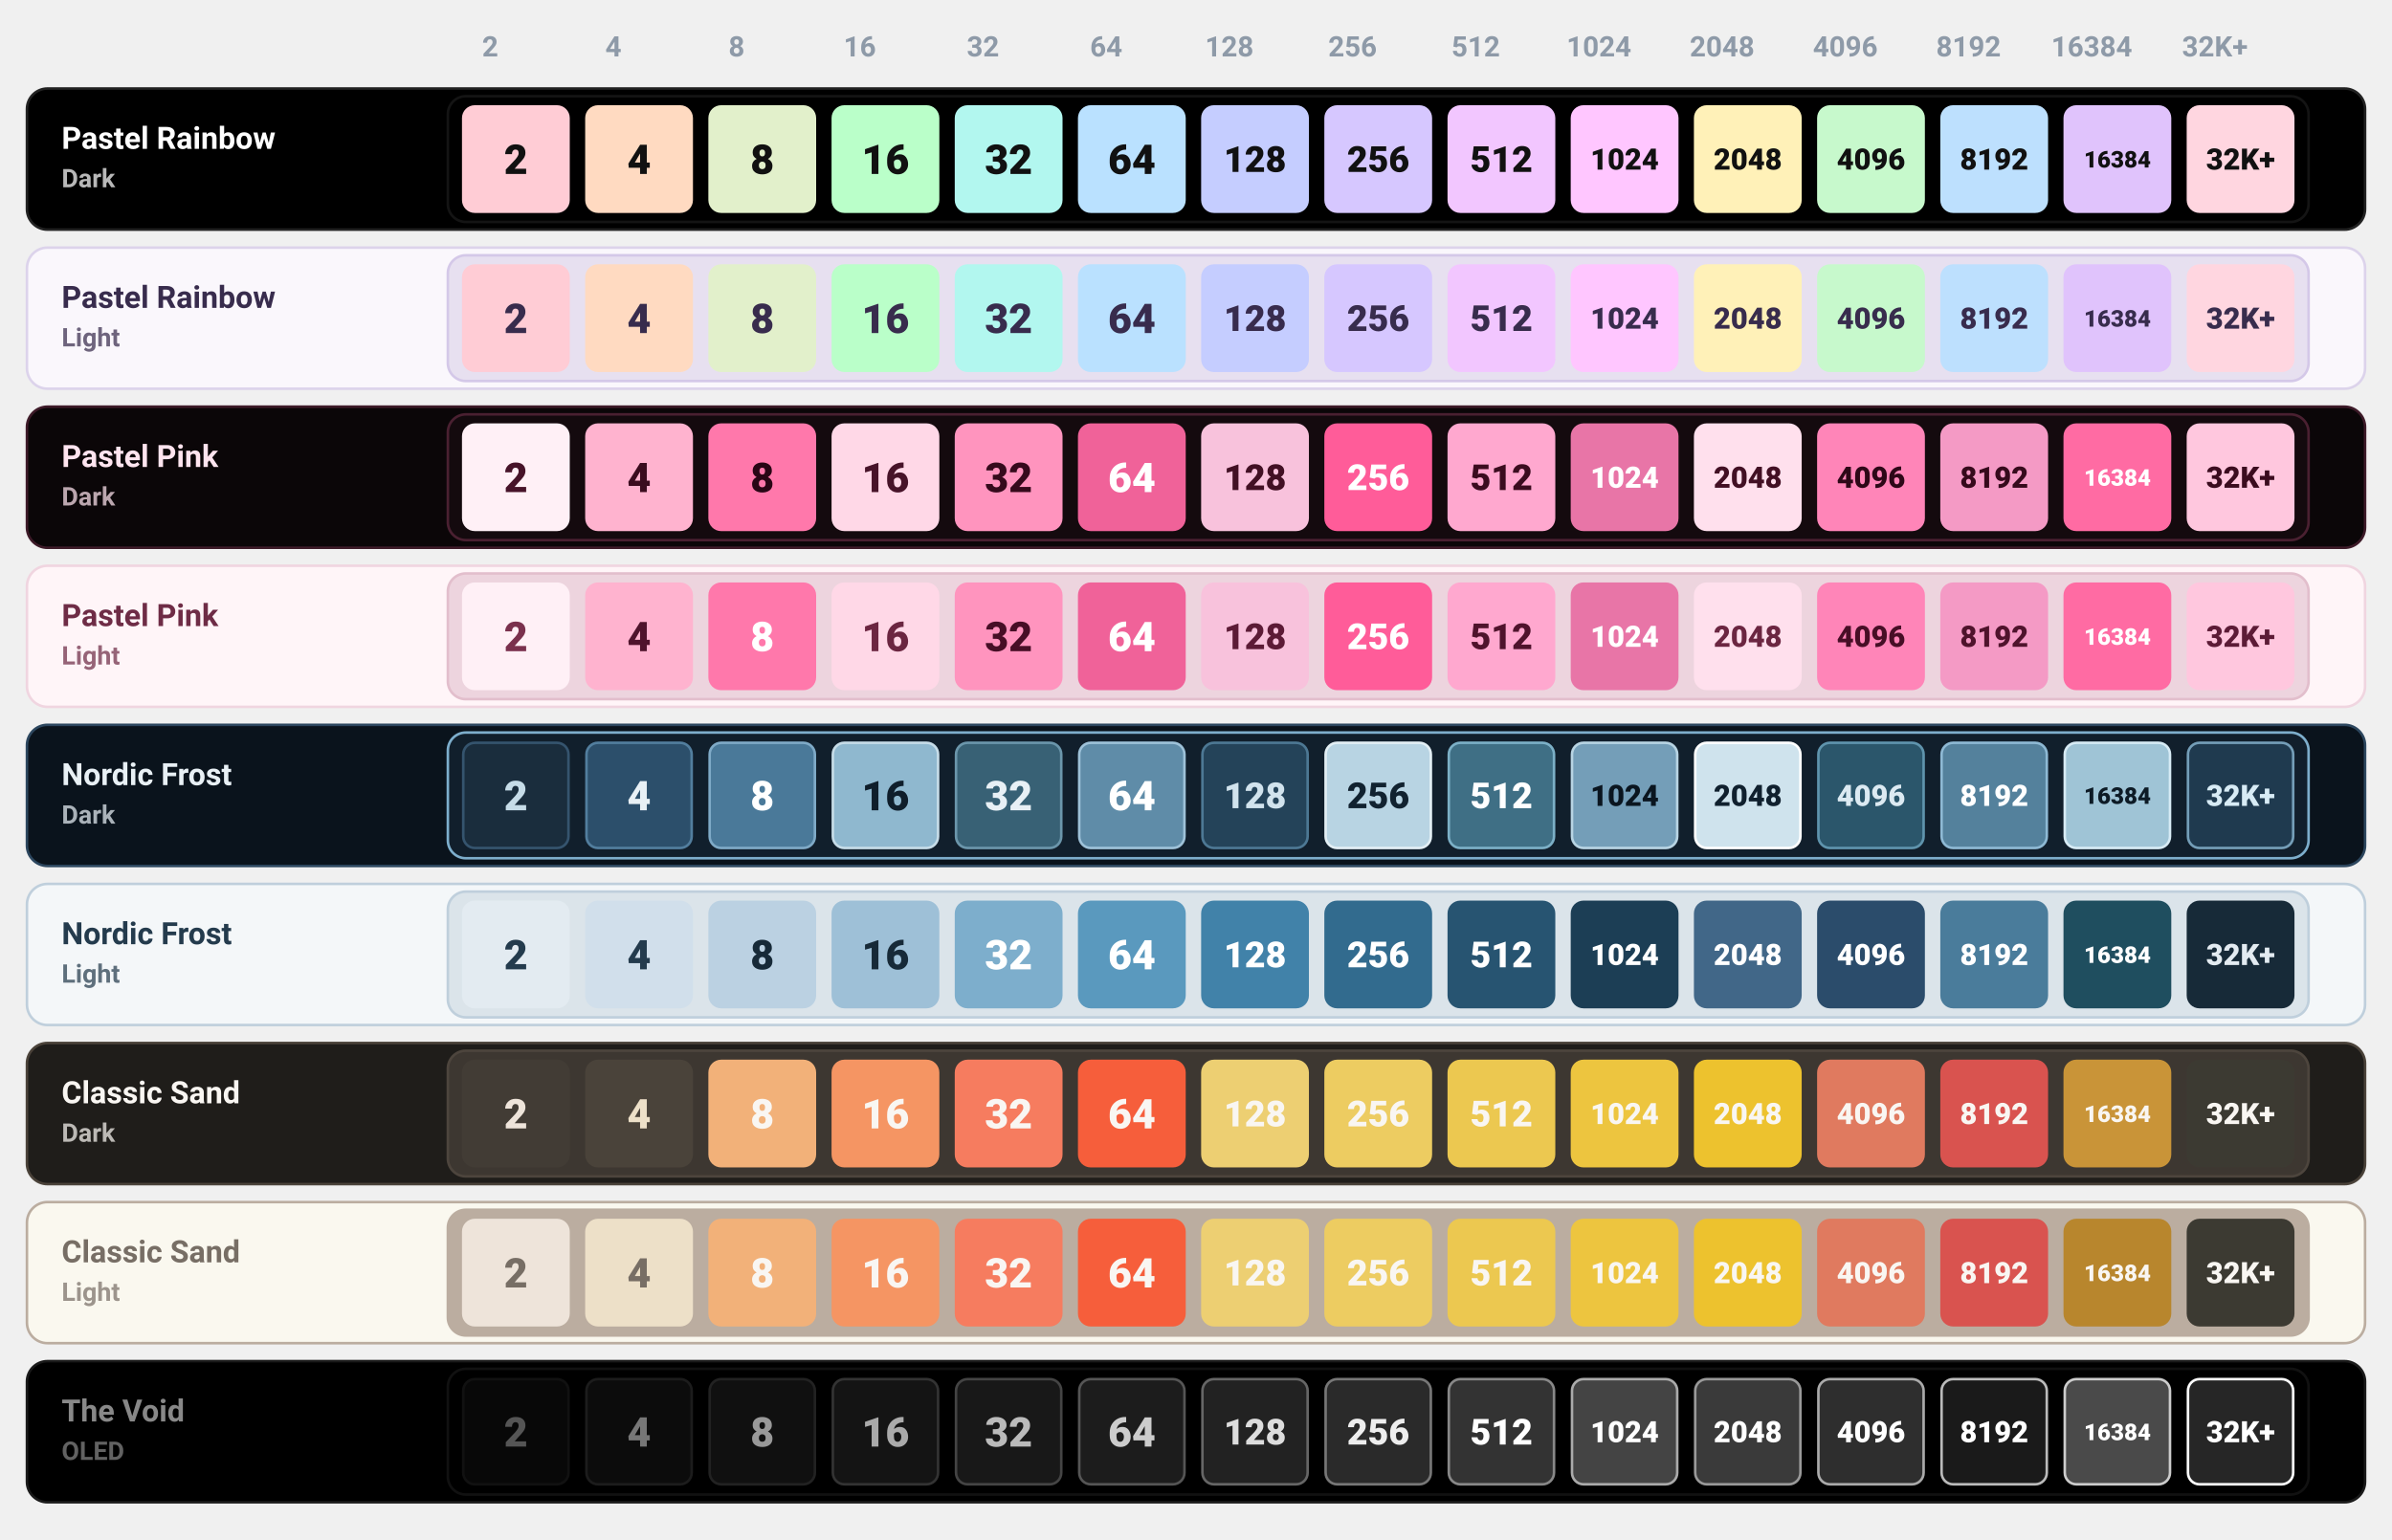
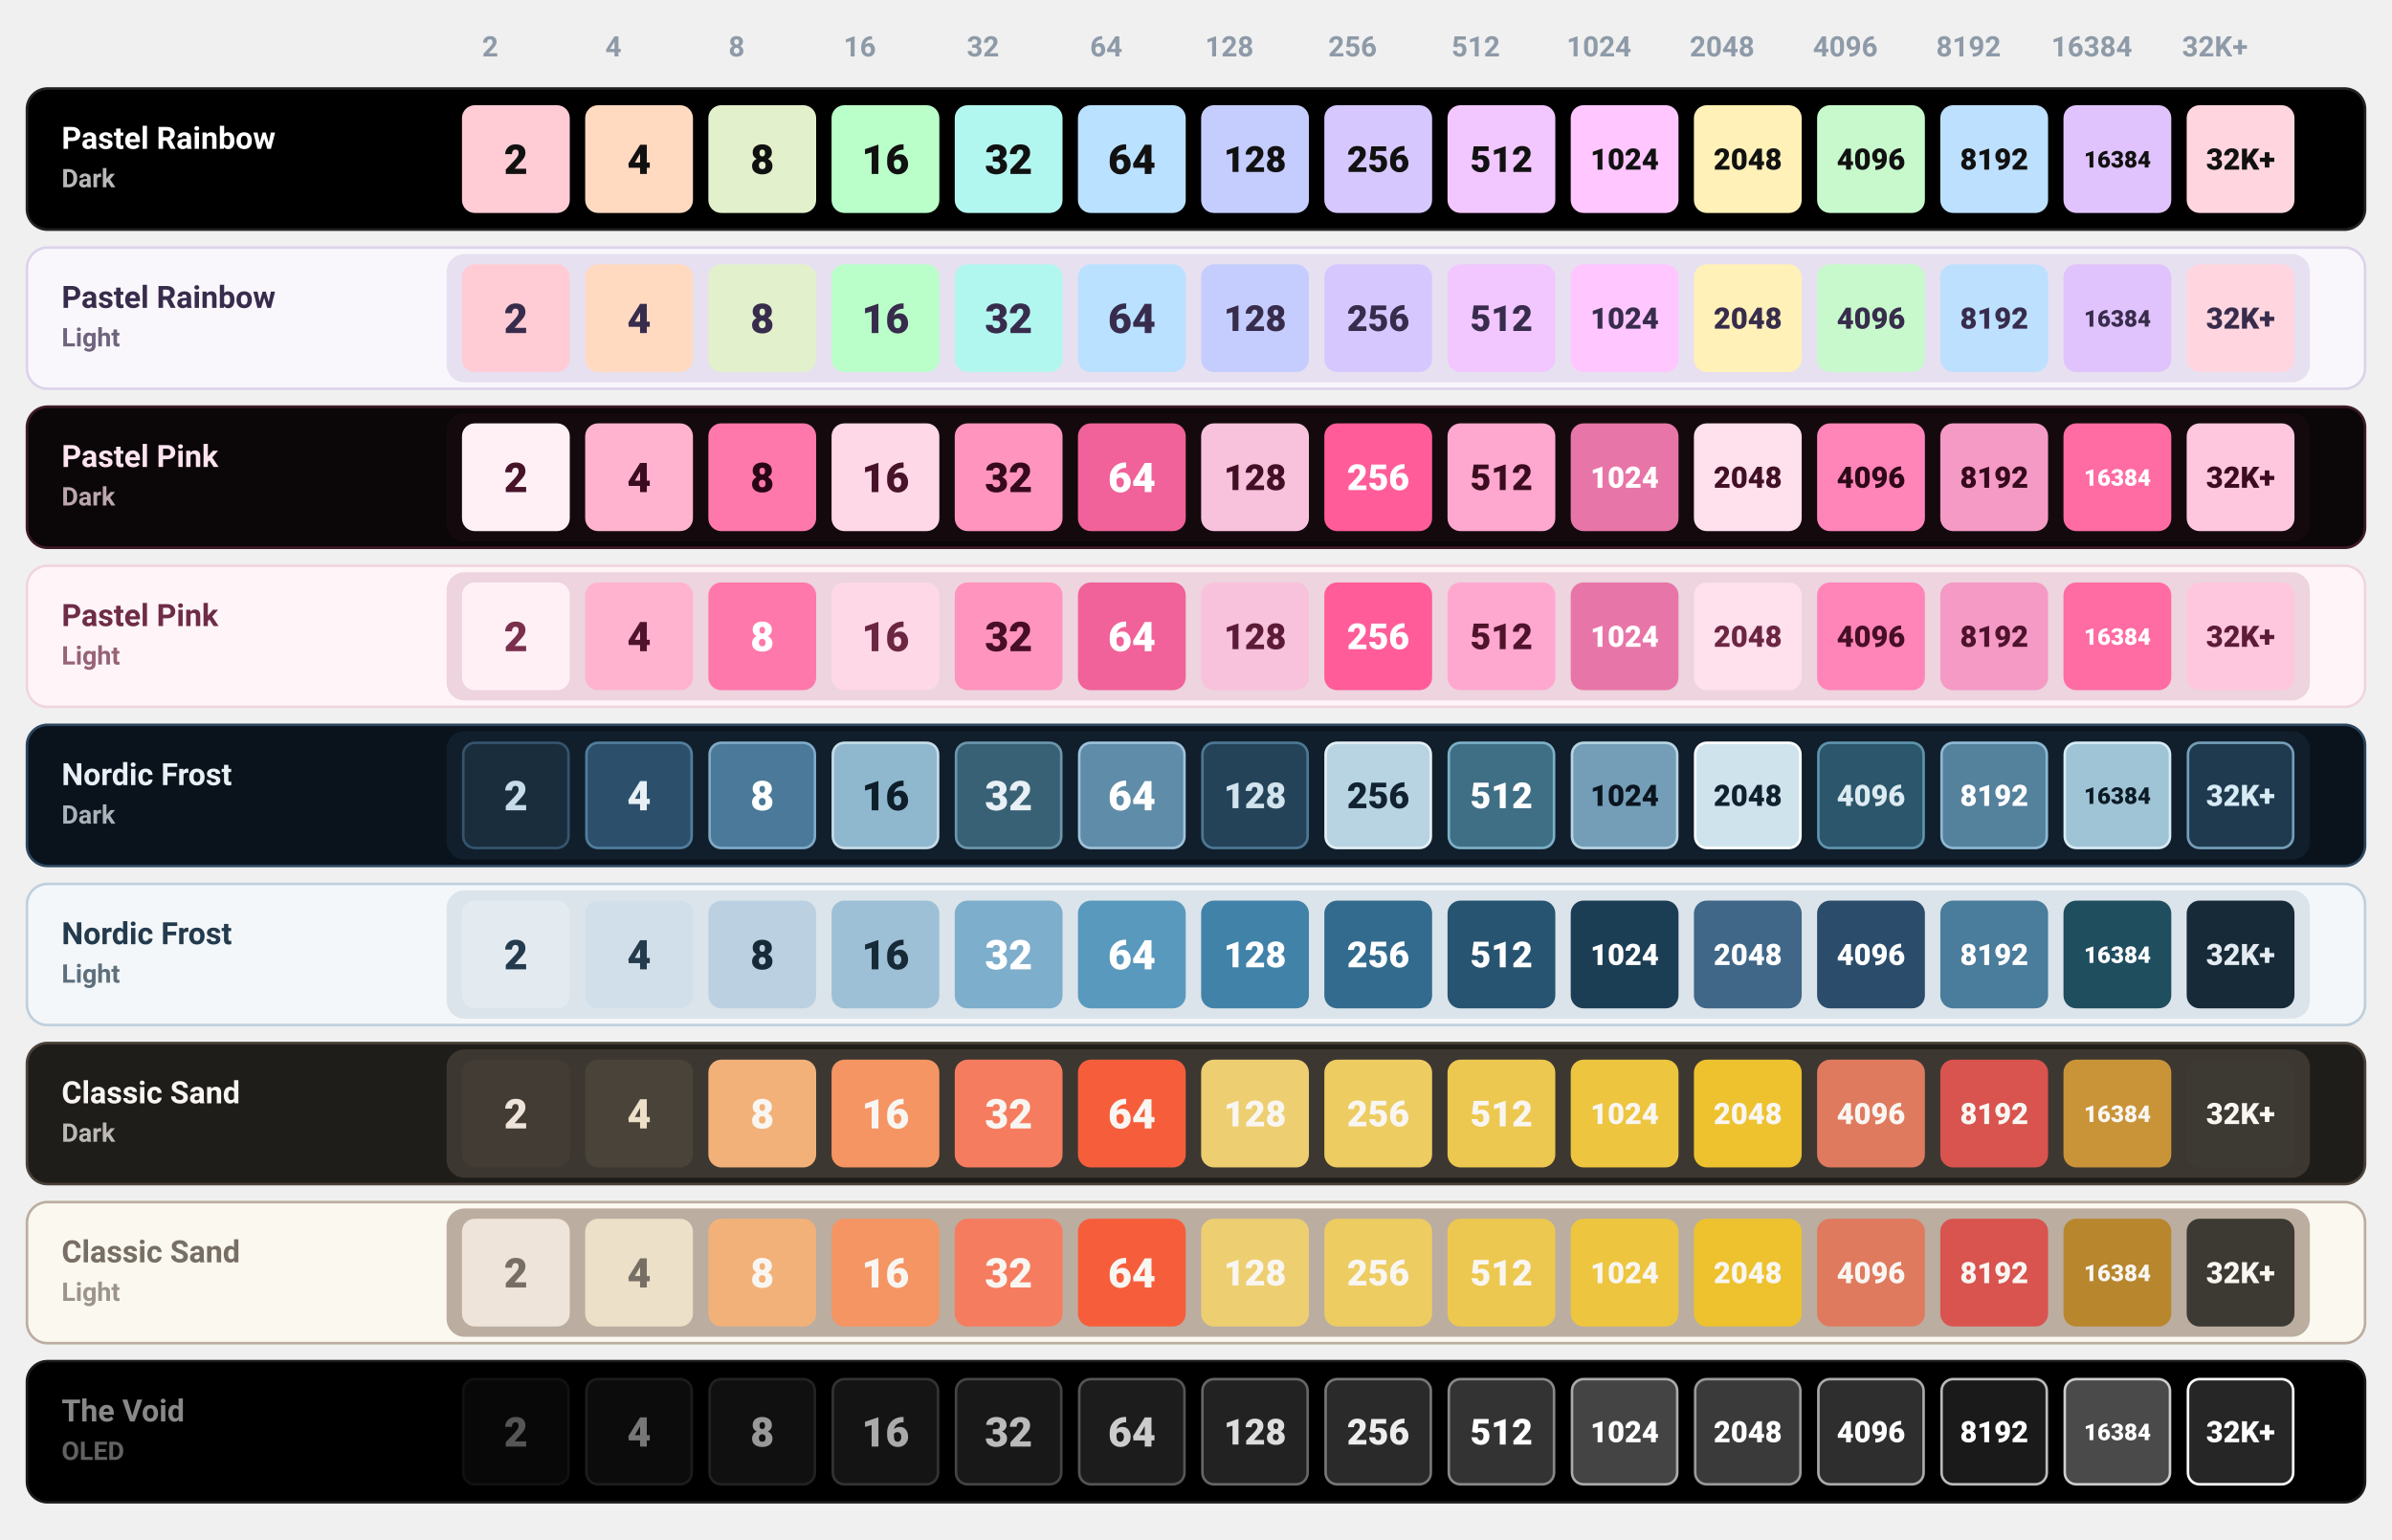
<svg xmlns="http://www.w3.org/2000/svg" viewBox="0 0 932 600" width="100%" height="100%" style="background:#0a0c0e;">
  <style>
    text { font-family: -apple-system, BlinkMacSystemFont, "Segoe UI", Roboto, sans-serif; }
    .hdr { fill:#8e9aa8; font-size:11px; font-weight:700; text-anchor:middle; }
    .lbl { font-size:12px; font-weight:700; }
    .sub { font-size:10px; font-weight:600; }
    .val { font-weight:800; text-anchor:middle; }
    .v2 { font-size:16px; } .v3 { font-size:14px; } .v4 { font-size:11.5px; } .v5 { font-size:9px; }
  </style>
  <g transform="translate(170, 22)">
    <text x="21" class="hdr">2</text>
    <text x="69" class="hdr">4</text>
    <text x="117" class="hdr">8</text>
    <text x="165" class="hdr">16</text>
    <text x="213" class="hdr">32</text>
    <text x="261" class="hdr">64</text>
    <text x="309" class="hdr">128</text>
    <text x="357" class="hdr">256</text>
    <text x="405" class="hdr">512</text>
    <text x="453" class="hdr">1024</text>
    <text x="501" class="hdr">2048</text>
    <text x="549" class="hdr">4096</text>
    <text x="597" class="hdr">8192</text>
    <text x="645" class="hdr">16384</text>
    <text x="693" class="hdr">32K+</text>
  </g>
  <g transform="translate(10, 34)">
    <rect x="0.5" y="0.5" width="911" height="55" rx="8" fill="#000000" stroke="#222222" stroke-width="1" />
    <text x="14" y="24" fill="#ffffff" class="lbl">Pastel Rainbow</text>
    <text x="14" y="39" fill="#ffffff" fill-opacity="0.72" class="sub">Dark</text>
-     <rect x="164.5" y="3.5" width="725" height="49" rx="7" fill="#000000" stroke="#141414" stroke-width="1" />
+     <rect x="164" y="3" width="726" height="50" rx="7" fill="#000000" />
    <g transform="translate(170, 7)">
      <rect x="0" y="0" width="42" height="42" rx="5" fill="#ffccd5" />
      <text x="21" y="26.8" fill="#111111" class="val v2">2</text>
      <rect x="48" y="0" width="42" height="42" rx="5" fill="#ffdac1" />
      <text x="69" y="26.8" fill="#111111" class="val v2">4</text>
      <rect x="96" y="0" width="42" height="42" rx="5" fill="#e2f0cb" />
      <text x="117" y="26.8" fill="#111111" class="val v2">8</text>
      <rect x="144" y="0" width="42" height="42" rx="5" fill="#baffc9" />
      <text x="165" y="26.8" fill="#111111" class="val v2">16</text>
      <rect x="192" y="0" width="42" height="42" rx="5" fill="#b2f7ef" />
      <text x="213" y="26.8" fill="#111111" class="val v2">32</text>
      <rect x="240" y="0" width="42" height="42" rx="5" fill="#bae1ff" />
      <text x="261" y="26.8" fill="#111111" class="val v2">64</text>
      <rect x="288" y="0" width="42" height="42" rx="5" fill="#c5cdff" />
      <text x="309" y="26" fill="#111111" class="val v3">128</text>
      <rect x="336" y="0" width="42" height="42" rx="5" fill="#d6c7ff" />
      <text x="357" y="26" fill="#111111" class="val v3">256</text>
      <rect x="384" y="0" width="42" height="42" rx="5" fill="#f2c6ff" />
      <text x="405" y="26" fill="#111111" class="val v3">512</text>
      <rect x="432" y="0" width="42" height="42" rx="5" fill="#ffc6ff" />
      <text x="453" y="25.1" fill="#111111" class="val v4">1024</text>
      <rect x="480" y="0" width="42" height="42" rx="5" fill="#fff1b8" />
      <text x="501" y="25.1" fill="#111111" class="val v4">2048</text>
      <rect x="528" y="0" width="42" height="42" rx="5" fill="#c7f9cc" />
      <text x="549" y="25.1" fill="#111111" class="val v4">4096</text>
      <rect x="576" y="0" width="42" height="42" rx="5" fill="#bde0fe" />
      <text x="597" y="25.1" fill="#111111" class="val v4">8192</text>
      <rect x="624" y="0" width="42" height="42" rx="5" fill="#e0c3fc" />
      <text x="645" y="24.3" fill="#111111" class="val v5">16384</text>
      <rect x="672" y="0" width="42" height="42" rx="5" fill="#ffd6e0" />
      <text x="693" y="25.1" fill="#111111" class="val v4">32K+</text>
    </g>
  </g>
  <g transform="translate(10, 96)">
    <rect x="0.5" y="0.5" width="911" height="55" rx="8" fill="#faf7fc" stroke="#dcd3eb" stroke-width="1" />
    <text x="14" y="24" fill="#382c4d" class="lbl">Pastel Rainbow</text>
    <text x="14" y="39" fill="#382c4d" fill-opacity="0.72" class="sub">Light</text>
-     <rect x="164.5" y="3.5" width="725" height="49" rx="7" fill="#e7e0f0" stroke="#d4c8e8" stroke-width="1" />
+     <rect x="164" y="3" width="726" height="50" rx="7" fill="#e7e0f0" />
    <g transform="translate(170, 7)">
      <rect x="0" y="0" width="42" height="42" rx="5" fill="#ffccd5" />
      <text x="21" y="26.8" fill="#382c4d" class="val v2">2</text>
      <rect x="48" y="0" width="42" height="42" rx="5" fill="#ffdac1" />
      <text x="69" y="26.8" fill="#382c4d" class="val v2">4</text>
      <rect x="96" y="0" width="42" height="42" rx="5" fill="#e2f0cb" />
      <text x="117" y="26.8" fill="#382c4d" class="val v2">8</text>
      <rect x="144" y="0" width="42" height="42" rx="5" fill="#baffc9" />
      <text x="165" y="26.8" fill="#382c4d" class="val v2">16</text>
      <rect x="192" y="0" width="42" height="42" rx="5" fill="#b2f7ef" />
      <text x="213" y="26.8" fill="#382c4d" class="val v2">32</text>
      <rect x="240" y="0" width="42" height="42" rx="5" fill="#bae1ff" />
      <text x="261" y="26.8" fill="#382c4d" class="val v2">64</text>
      <rect x="288" y="0" width="42" height="42" rx="5" fill="#c5cdff" />
      <text x="309" y="26" fill="#382c4d" class="val v3">128</text>
      <rect x="336" y="0" width="42" height="42" rx="5" fill="#d6c7ff" />
      <text x="357" y="26" fill="#382c4d" class="val v3">256</text>
      <rect x="384" y="0" width="42" height="42" rx="5" fill="#f2c6ff" />
      <text x="405" y="26" fill="#382c4d" class="val v3">512</text>
      <rect x="432" y="0" width="42" height="42" rx="5" fill="#ffc6ff" />
      <text x="453" y="25.1" fill="#382c4d" class="val v4">1024</text>
      <rect x="480" y="0" width="42" height="42" rx="5" fill="#fff1b8" />
      <text x="501" y="25.1" fill="#382c4d" class="val v4">2048</text>
      <rect x="528" y="0" width="42" height="42" rx="5" fill="#c7f9cc" />
      <text x="549" y="25.1" fill="#382c4d" class="val v4">4096</text>
      <rect x="576" y="0" width="42" height="42" rx="5" fill="#bde0fe" />
      <text x="597" y="25.1" fill="#382c4d" class="val v4">8192</text>
      <rect x="624" y="0" width="42" height="42" rx="5" fill="#e0c3fc" />
      <text x="645" y="24.3" fill="#382c4d" class="val v5">16384</text>
      <rect x="672" y="0" width="42" height="42" rx="5" fill="#ffd6e0" />
      <text x="693" y="25.1" fill="#382c4d" class="val v4">32K+</text>
    </g>
  </g>
  <g transform="translate(10, 158)">
    <rect x="0.5" y="0.5" width="911" height="55" rx="8" fill="#0b0608" stroke="#3d1a28" stroke-width="1" />
    <text x="14" y="24" fill="#ffe4ef" class="lbl">Pastel Pink</text>
    <text x="14" y="39" fill="#ffe4ef" fill-opacity="0.72" class="sub">Dark</text>
-     <rect x="164.5" y="3.5" width="725" height="49" rx="7" fill="#140a0e" stroke="#4a2031" stroke-width="1" />
+     <rect x="164" y="3" width="726" height="50" rx="7" fill="#140a0e" />
    <g transform="translate(170, 7)">
      <rect x="0" y="0" width="42" height="42" rx="5" fill="#fff0f6" />
      <text x="21" y="26.8" fill="#471329" class="val v2">2</text>
      <rect x="48" y="0" width="42" height="42" rx="5" fill="#ffb3cf" />
      <text x="69" y="26.8" fill="#3b0c1f" class="val v2">4</text>
      <rect x="96" y="0" width="42" height="42" rx="5" fill="#ff78ab" />
      <text x="117" y="26.8" fill="#290615" class="val v2">8</text>
      <rect x="144" y="0" width="42" height="42" rx="5" fill="#ffd8e7" />
      <text x="165" y="26.8" fill="#471329" class="val v2">16</text>
      <rect x="192" y="0" width="42" height="42" rx="5" fill="#ff94be" />
      <text x="213" y="26.8" fill="#360a1c" class="val v2">32</text>
      <rect x="240" y="0" width="42" height="42" rx="5" fill="#f06299" />
      <text x="261" y="26.8" fill="#ffffff" class="val v2">64</text>
      <rect x="288" y="0" width="42" height="42" rx="5" fill="#f8c2dc" />
      <text x="309" y="26" fill="#421024" class="val v3">128</text>
      <rect x="336" y="0" width="42" height="42" rx="5" fill="#ff5c99" />
      <text x="357" y="26" fill="#ffffff" class="val v3">256</text>
      <rect x="384" y="0" width="42" height="42" rx="5" fill="#ffa8cf" />
      <text x="405" y="26" fill="#3b0c1f" class="val v3">512</text>
      <rect x="432" y="0" width="42" height="42" rx="5" fill="#e875a7" />
      <text x="453" y="25.1" fill="#ffffff" class="val v4">1024</text>
      <rect x="480" y="0" width="42" height="42" rx="5" fill="#ffe0ed" />
      <text x="501" y="25.1" fill="#421024" class="val v4">2048</text>
      <rect x="528" y="0" width="42" height="42" rx="5" fill="#ff85b8" />
      <text x="549" y="25.1" fill="#2e0818" class="val v4">4096</text>
      <rect x="576" y="0" width="42" height="42" rx="5" fill="#f49ac5" />
      <text x="597" y="25.1" fill="#360a1c" class="val v4">8192</text>
      <rect x="624" y="0" width="42" height="42" rx="5" fill="#ff6ba3" />
      <text x="645" y="24.3" fill="#ffffff" class="val v5">16384</text>
      <rect x="672" y="0" width="42" height="42" rx="5" fill="#ffc7de" />
      <text x="693" y="25.1" fill="#3b0c1f" class="val v4">32K+</text>
    </g>
  </g>
  <g transform="translate(10, 220)">
    <rect x="0.5" y="0.5" width="911" height="55" rx="8" fill="#fff5f8" stroke="#f0d5e0" stroke-width="1" />
    <text x="14" y="24" fill="#6e2c46" class="lbl">Pastel Pink</text>
    <text x="14" y="39" fill="#6e2c46" fill-opacity="0.72" class="sub">Light</text>
-     <rect x="164.5" y="3.5" width="725" height="49" rx="7" fill="#edd4de" stroke="#e2becc" stroke-width="1" />
+     <rect x="164" y="3" width="726" height="50" rx="7" fill="#edd4de" />
    <g transform="translate(170, 7)">
      <rect x="0" y="0" width="42" height="42" rx="5" fill="#fff0f6" />
      <text x="21" y="26.8" fill="#7a304d" class="val v2">2</text>
      <rect x="48" y="0" width="42" height="42" rx="5" fill="#ffb3cf" />
      <text x="69" y="26.8" fill="#4f132c" class="val v2">4</text>
      <rect x="96" y="0" width="42" height="42" rx="5" fill="#ff78ab" />
      <text x="117" y="26.8" fill="#ffffff" class="val v2">8</text>
      <rect x="144" y="0" width="42" height="42" rx="5" fill="#ffd8e7" />
      <text x="165" y="26.8" fill="#6b2641" class="val v2">16</text>
      <rect x="192" y="0" width="42" height="42" rx="5" fill="#ff94be" />
      <text x="213" y="26.8" fill="#470e26" class="val v2">32</text>
      <rect x="240" y="0" width="42" height="42" rx="5" fill="#f06299" />
      <text x="261" y="26.8" fill="#ffffff" class="val v2">64</text>
      <rect x="288" y="0" width="42" height="42" rx="5" fill="#f8c2dc" />
      <text x="309" y="26" fill="#5c1b36" class="val v3">128</text>
      <rect x="336" y="0" width="42" height="42" rx="5" fill="#ff5c99" />
      <text x="357" y="26" fill="#ffffff" class="val v3">256</text>
      <rect x="384" y="0" width="42" height="42" rx="5" fill="#ffa8cf" />
      <text x="405" y="26" fill="#4f132c" class="val v3">512</text>
      <rect x="432" y="0" width="42" height="42" rx="5" fill="#e875a7" />
      <text x="453" y="25.1" fill="#ffffff" class="val v4">1024</text>
      <rect x="480" y="0" width="42" height="42" rx="5" fill="#ffe0ed" />
      <text x="501" y="25.1" fill="#6b2641" class="val v4">2048</text>
      <rect x="528" y="0" width="42" height="42" rx="5" fill="#ff85b8" />
      <text x="549" y="25.1" fill="#470e26" class="val v4">4096</text>
      <rect x="576" y="0" width="42" height="42" rx="5" fill="#f49ac5" />
      <text x="597" y="25.1" fill="#4f132c" class="val v4">8192</text>
      <rect x="624" y="0" width="42" height="42" rx="5" fill="#ff6ba3" />
      <text x="645" y="24.3" fill="#ffffff" class="val v5">16384</text>
      <rect x="672" y="0" width="42" height="42" rx="5" fill="#ffc7de" />
      <text x="693" y="25.1" fill="#5c1b36" class="val v4">32K+</text>
    </g>
  </g>
  <g transform="translate(10, 282)">
    <rect x="0.5" y="0.5" width="911" height="55" rx="8" fill="#0a131c" stroke="#2c465e" stroke-width="1" />
    <text x="14" y="24" fill="#e8f0f5" class="lbl">Nordic Frost</text>
    <text x="14" y="39" fill="#e8f0f5" fill-opacity="0.72" class="sub">Dark</text>
-     <rect x="164.5" y="3.5" width="725" height="49" rx="7" fill="#111f2c" stroke="#7daecc" stroke-width="1" />
+     <rect x="164" y="3" width="726" height="50" rx="7" fill="#111f2c" />
    <g transform="translate(170, 7)">
      <rect x="0.5" y="0.5" width="41" height="41" rx="4.5" fill="#1a2d3d" stroke="#35546e" stroke-width="1" />
      <text x="21" y="26.8" fill="#c6dce8" class="val v2">2</text>
      <rect x="48.5" y="0.5" width="41" height="41" rx="4.5" fill="#2c4f6b" stroke="#527e9e" stroke-width="1" />
      <text x="69" y="26.8" fill="#e8f0f5" class="val v2">4</text>
      <rect x="96.5" y="0.5" width="41" height="41" rx="4.5" fill="#4a7999" stroke="#7faac7" stroke-width="1" />
      <text x="117" y="26.8" fill="#ffffff" class="val v2">8</text>
      <rect x="144.5" y="0.5" width="41" height="41" rx="4.5" fill="#8fb8cf" stroke="#c6dce8" stroke-width="1" />
      <text x="165" y="26.8" fill="#0f1e2b" class="val v2">16</text>
      <rect x="192.5" y="0.5" width="41" height="41" rx="4.5" fill="#386175" stroke="#6b96ab" stroke-width="1" />
      <text x="213" y="26.8" fill="#e8f0f5" class="val v2">32</text>
      <rect x="240.5" y="0.5" width="41" height="41" rx="4.5" fill="#5f8ca8" stroke="#9ec2d9" stroke-width="1" />
      <text x="261" y="26.8" fill="#ffffff" class="val v2">64</text>
      <rect x="288.5" y="0.5" width="41" height="41" rx="4.5" fill="#244359" stroke="#4d7894" stroke-width="1" />
      <text x="309" y="26" fill="#d1e3ed" class="val v3">128</text>
      <rect x="336.5" y="0.5" width="41" height="41" rx="4.5" fill="#b8d4e3" stroke="#e3eff5" stroke-width="1" />
      <text x="357" y="26" fill="#112230" class="val v3">256</text>
      <rect x="384.5" y="0.5" width="41" height="41" rx="4.5" fill="#3f6f85" stroke="#7cb0c7" stroke-width="1" />
      <text x="405" y="26" fill="#ffffff" class="val v3">512</text>
      <rect x="432.5" y="0.5" width="41" height="41" rx="4.5" fill="#749eb8" stroke="#b8d4e3" stroke-width="1" />
      <text x="453" y="25.1" fill="#0a151f" class="val v4">1024</text>
      <rect x="480.5" y="0.5" width="41" height="41" rx="4.5" fill="#cfe3ed" stroke="#ffffff" stroke-width="1" />
      <text x="501" y="25.1" fill="#10202e" class="val v4">2048</text>
      <rect x="528.5" y="0.5" width="41" height="41" rx="4.5" fill="#2b566b" stroke="#5f94ad" stroke-width="1" />
      <text x="549" y="25.1" fill="#dceaf2" class="val v4">4096</text>
      <rect x="576.5" y="0.5" width="41" height="41" rx="4.5" fill="#54819c" stroke="#8eb9d4" stroke-width="1" />
      <text x="597" y="25.1" fill="#ffffff" class="val v4">8192</text>
      <rect x="624.5" y="0.5" width="41" height="41" rx="4.5" fill="#9fc4d6" stroke="#d7ebf5" stroke-width="1" />
      <text x="645" y="24.3" fill="#0d1b26" class="val v5">16384</text>
      <rect x="672.5" y="0.5" width="41" height="41" rx="4.5" fill="#1f3a4f" stroke="#749eb8" stroke-width="1" />
      <text x="693" y="25.1" fill="#d7ebf5" class="val v4">32K+</text>
    </g>
  </g>
  <g transform="translate(10, 344)">
    <rect x="0.5" y="0.5" width="911" height="55" rx="8" fill="#f4f7f9" stroke="#bfcfdc" stroke-width="1" />
    <text x="14" y="24" fill="#243b4d" class="lbl">Nordic Frost</text>
    <text x="14" y="39" fill="#243b4d" fill-opacity="0.72" class="sub">Light</text>
-     <rect x="164.5" y="3.5" width="725" height="49" rx="7" fill="#dbe4ea" stroke="#bfcfdc" stroke-width="1" />
+     <rect x="164" y="3" width="726" height="50" rx="7" fill="#dbe4ea" />
    <g transform="translate(170, 7)">
      <rect x="0" y="0" width="42" height="42" rx="5" fill="#e3ebf1" />
      <text x="21" y="26.8" fill="#243b4d" class="val v2">2</text>
      <rect x="48" y="0" width="42" height="42" rx="5" fill="#d1dfeb" />
      <text x="69" y="26.8" fill="#243b4d" class="val v2">4</text>
      <rect x="96" y="0" width="42" height="42" rx="5" fill="#bbd1e2" />
      <text x="117" y="26.8" fill="#172a38" class="val v2">8</text>
      <rect x="144" y="0" width="42" height="42" rx="5" fill="#9ec0d7" />
      <text x="165" y="26.8" fill="#172a38" class="val v2">16</text>
      <rect x="192" y="0" width="42" height="42" rx="5" fill="#7daecc" />
      <text x="213" y="26.8" fill="#ffffff" class="val v2">32</text>
      <rect x="240" y="0" width="42" height="42" rx="5" fill="#5a99be" />
      <text x="261" y="26.8" fill="#ffffff" class="val v2">64</text>
      <rect x="288" y="0" width="42" height="42" rx="5" fill="#4182a9" />
      <text x="309" y="26" fill="#ffffff" class="val v3">128</text>
      <rect x="336" y="0" width="42" height="42" rx="5" fill="#326b8e" />
      <text x="357" y="26" fill="#ffffff" class="val v3">256</text>
      <rect x="384" y="0" width="42" height="42" rx="5" fill="#275471" />
      <text x="405" y="26" fill="#ffffff" class="val v3">512</text>
      <rect x="432" y="0" width="42" height="42" rx="5" fill="#1c3e55" />
      <text x="453" y="25.1" fill="#ffffff" class="val v4">1024</text>
      <rect x="480" y="0" width="42" height="42" rx="5" fill="#416788" />
      <text x="501" y="25.1" fill="#ffffff" class="val v4">2048</text>
      <rect x="528" y="0" width="42" height="42" rx="5" fill="#2b4c6b" />
      <text x="549" y="25.1" fill="#ffffff" class="val v4">4096</text>
      <rect x="576" y="0" width="42" height="42" rx="5" fill="#4a7c9b" />
      <text x="597" y="25.1" fill="#ffffff" class="val v4">8192</text>
      <rect x="624" y="0" width="42" height="42" rx="5" fill="#1f4e5f" />
      <text x="645" y="24.3" fill="#ffffff" class="val v5">16384</text>
      <rect x="672" y="0" width="42" height="42" rx="5" fill="#172a38" />
      <text x="693" y="25.1" fill="#e3ebf1" class="val v4">32K+</text>
    </g>
  </g>
  <g transform="translate(10, 406)">
    <rect x="0.5" y="0.5" width="911" height="55" rx="8" fill="#1f1d1a" stroke="#4a4239" stroke-width="1" />
    <text x="14" y="24" fill="#f9f6f2" class="lbl">Classic Sand</text>
    <text x="14" y="39" fill="#f9f6f2" fill-opacity="0.72" class="sub">Dark</text>
-     <rect x="164.5" y="3.5" width="725" height="49" rx="7" fill="#3d3731" stroke="#4d453d" stroke-width="1" />
+     <rect x="164" y="3" width="726" height="50" rx="7" fill="#3d3731" />
    <g transform="translate(170, 7)">
      <rect x="0" y="0" width="42" height="42" rx="5" fill="#423c35" />
      <text x="21" y="26.8" fill="#eee4da" class="val v2">2</text>
      <rect x="48" y="0" width="42" height="42" rx="5" fill="#4a433a" />
      <text x="69" y="26.8" fill="#ede0c8" class="val v2">4</text>
      <rect x="96" y="0" width="42" height="42" rx="5" fill="#f2b179" />
      <text x="117" y="26.8" fill="#f9f6f2" class="val v2">8</text>
      <rect x="144" y="0" width="42" height="42" rx="5" fill="#f59563" />
      <text x="165" y="26.8" fill="#f9f6f2" class="val v2">16</text>
      <rect x="192" y="0" width="42" height="42" rx="5" fill="#f67c5f" />
      <text x="213" y="26.8" fill="#f9f6f2" class="val v2">32</text>
      <rect x="240" y="0" width="42" height="42" rx="5" fill="#f65e3b" />
      <text x="261" y="26.8" fill="#f9f6f2" class="val v2">64</text>
      <rect x="288" y="0" width="42" height="42" rx="5" fill="#edcf72" />
      <text x="309" y="26" fill="#f9f6f2" class="val v3">128</text>
      <rect x="336" y="0" width="42" height="42" rx="5" fill="#edcc61" />
      <text x="357" y="26" fill="#f9f6f2" class="val v3">256</text>
      <rect x="384" y="0" width="42" height="42" rx="5" fill="#ecc850" />
      <text x="405" y="26" fill="#f9f6f2" class="val v3">512</text>
      <rect x="432" y="0" width="42" height="42" rx="5" fill="#edc53f" />
      <text x="453" y="25.1" fill="#f9f6f2" class="val v4">1024</text>
      <rect x="480" y="0" width="42" height="42" rx="5" fill="#edc22e" />
      <text x="501" y="25.1" fill="#f9f6f2" class="val v4">2048</text>
      <rect x="528" y="0" width="42" height="42" rx="5" fill="#e07a5f" />
      <text x="549" y="25.1" fill="#f9f6f2" class="val v4">4096</text>
      <rect x="576" y="0" width="42" height="42" rx="5" fill="#d9534f" />
      <text x="597" y="25.1" fill="#f9f6f2" class="val v4">8192</text>
      <rect x="624" y="0" width="42" height="42" rx="5" fill="#c99438" />
      <text x="645" y="24.3" fill="#f9f6f2" class="val v5">16384</text>
      <rect x="672" y="0" width="42" height="42" rx="5" fill="#3c3a32" />
      <text x="693" y="25.1" fill="#f9f6f2" class="val v4">32K+</text>
    </g>
  </g>
  <g transform="translate(10, 468)">
    <rect x="0.5" y="0.5" width="911" height="55" rx="8" fill="#faf8ef" stroke="#bbada0" stroke-width="1" />
    <text x="14" y="24" fill="#776e65" class="lbl">Classic Sand</text>
    <text x="14" y="39" fill="#776e65" fill-opacity="0.72" class="sub">Light</text>
-     <rect x="164.5" y="3.5" width="725" height="49" rx="7" fill="#bbada0" stroke="#bbada0" stroke-width="1" />
+     <rect x="164" y="3" width="726" height="50" rx="7" fill="#bbada0" />
    <g transform="translate(170, 7)">
      <rect x="0" y="0" width="42" height="42" rx="5" fill="#eee4da" />
      <text x="21" y="26.8" fill="#776e65" class="val v2">2</text>
      <rect x="48" y="0" width="42" height="42" rx="5" fill="#ede0c8" />
      <text x="69" y="26.8" fill="#776e65" class="val v2">4</text>
      <rect x="96" y="0" width="42" height="42" rx="5" fill="#f2b179" />
      <text x="117" y="26.8" fill="#f9f6f2" class="val v2">8</text>
      <rect x="144" y="0" width="42" height="42" rx="5" fill="#f59563" />
      <text x="165" y="26.8" fill="#f9f6f2" class="val v2">16</text>
      <rect x="192" y="0" width="42" height="42" rx="5" fill="#f67c5f" />
      <text x="213" y="26.8" fill="#f9f6f2" class="val v2">32</text>
      <rect x="240" y="0" width="42" height="42" rx="5" fill="#f65e3b" />
      <text x="261" y="26.8" fill="#f9f6f2" class="val v2">64</text>
      <rect x="288" y="0" width="42" height="42" rx="5" fill="#edcf72" />
      <text x="309" y="26" fill="#f9f6f2" class="val v3">128</text>
      <rect x="336" y="0" width="42" height="42" rx="5" fill="#edcc61" />
      <text x="357" y="26" fill="#f9f6f2" class="val v3">256</text>
      <rect x="384" y="0" width="42" height="42" rx="5" fill="#ecc850" />
      <text x="405" y="26" fill="#f9f6f2" class="val v3">512</text>
      <rect x="432" y="0" width="42" height="42" rx="5" fill="#edc53f" />
      <text x="453" y="25.1" fill="#f9f6f2" class="val v4">1024</text>
      <rect x="480" y="0" width="42" height="42" rx="5" fill="#edc22e" />
      <text x="501" y="25.1" fill="#f9f6f2" class="val v4">2048</text>
      <rect x="528" y="0" width="42" height="42" rx="5" fill="#e07a5f" />
      <text x="549" y="25.1" fill="#f9f6f2" class="val v4">4096</text>
      <rect x="576" y="0" width="42" height="42" rx="5" fill="#d9534f" />
      <text x="597" y="25.1" fill="#f9f6f2" class="val v4">8192</text>
      <rect x="624" y="0" width="42" height="42" rx="5" fill="#b8862d" />
      <text x="645" y="24.3" fill="#f9f6f2" class="val v5">16384</text>
      <rect x="672" y="0" width="42" height="42" rx="5" fill="#3c3a32" />
      <text x="693" y="25.1" fill="#f9f6f2" class="val v4">32K+</text>
    </g>
  </g>
  <g transform="translate(10, 530)">
    <rect x="0.5" y="0.5" width="911" height="55" rx="8" fill="#000000" stroke="#1a1a1a" stroke-width="1" />
    <text x="14" y="24" fill="#888888" class="lbl">The Void</text>
    <text x="14" y="39" fill="#888888" fill-opacity="0.72" class="sub">OLED</text>
-     <rect x="164.5" y="3.5" width="725" height="49" rx="7" fill="#000000" stroke="#111111" stroke-width="1" />
+     <rect x="164" y="3" width="726" height="50" rx="7" fill="#000000" />
    <g transform="translate(170, 7)">
      <rect x="0.5" y="0.5" width="41" height="41" rx="4.5" fill="#080808" stroke="#111111" stroke-width="1" />
      <text x="21" y="26.8" fill="#555555" class="val v2">2</text>
      <rect x="48.5" y="0.5" width="41" height="41" rx="4.5" fill="#0c0c0c" stroke="#1c1c1c" stroke-width="1" />
      <text x="69" y="26.8" fill="#777777" class="val v2">4</text>
      <rect x="96.5" y="0.5" width="41" height="41" rx="4.5" fill="#101010" stroke="#222222" stroke-width="1" />
      <text x="117" y="26.8" fill="#999999" class="val v2">8</text>
      <rect x="144.5" y="0.5" width="41" height="41" rx="4.5" fill="#141414" stroke="#333333" stroke-width="1" />
      <text x="165" y="26.8" fill="#aaaaaa" class="val v2">16</text>
      <rect x="192.5" y="0.5" width="41" height="41" rx="4.5" fill="#181818" stroke="#444444" stroke-width="1" />
      <text x="213" y="26.8" fill="#bbbbbb" class="val v2">32</text>
      <rect x="240.5" y="0.5" width="41" height="41" rx="4.5" fill="#1c1c1c" stroke="#555555" stroke-width="1" />
      <text x="261" y="26.8" fill="#cccccc" class="val v2">64</text>
      <rect x="288.5" y="0.5" width="41" height="41" rx="4.5" fill="#222222" stroke="#666666" stroke-width="1" />
      <text x="309" y="26" fill="#dddddd" class="val v3">128</text>
      <rect x="336.5" y="0.5" width="41" height="41" rx="4.5" fill="#2a2a2a" stroke="#777777" stroke-width="1" />
      <text x="357" y="26" fill="#eeeeee" class="val v3">256</text>
      <rect x="384.5" y="0.5" width="41" height="41" rx="4.5" fill="#333333" stroke="#888888" stroke-width="1" />
      <text x="405" y="26" fill="#ffffff" class="val v3">512</text>
      <rect x="432.5" y="0.5" width="41" height="41" rx="4.5" fill="#444444" stroke="#aaaaaa" stroke-width="1" />
      <text x="453" y="25.1" fill="#ffffff" class="val v4">1024</text>
      <rect x="480.5" y="0.5" width="41" height="41" rx="4.5" fill="#3a3a3a" stroke="#999999" stroke-width="1" />
      <text x="501" y="25.1" fill="#ffffff" class="val v4">2048</text>
      <rect x="528.5" y="0.5" width="41" height="41" rx="4.5" fill="#2e2e2e" stroke="#aaaaaa" stroke-width="1" />
      <text x="549" y="25.1" fill="#ffffff" class="val v4">4096</text>
      <rect x="576.5" y="0.5" width="41" height="41" rx="4.5" fill="#1a1a1a" stroke="#bbbbbb" stroke-width="1" />
      <text x="597" y="25.1" fill="#ffffff" class="val v4">8192</text>
      <rect x="624.5" y="0.5" width="41" height="41" rx="4.5" fill="#4a4a4a" stroke="#cccccc" stroke-width="1" />
      <text x="645" y="24.3" fill="#ffffff" class="val v5">16384</text>
      <rect x="672.5" y="0.5" width="41" height="41" rx="4.5" fill="#262626" stroke="#ffffff" stroke-width="1" />
      <text x="693" y="25.1" fill="#ffffff" class="val v4">32K+</text>
    </g>
  </g>
</svg>
